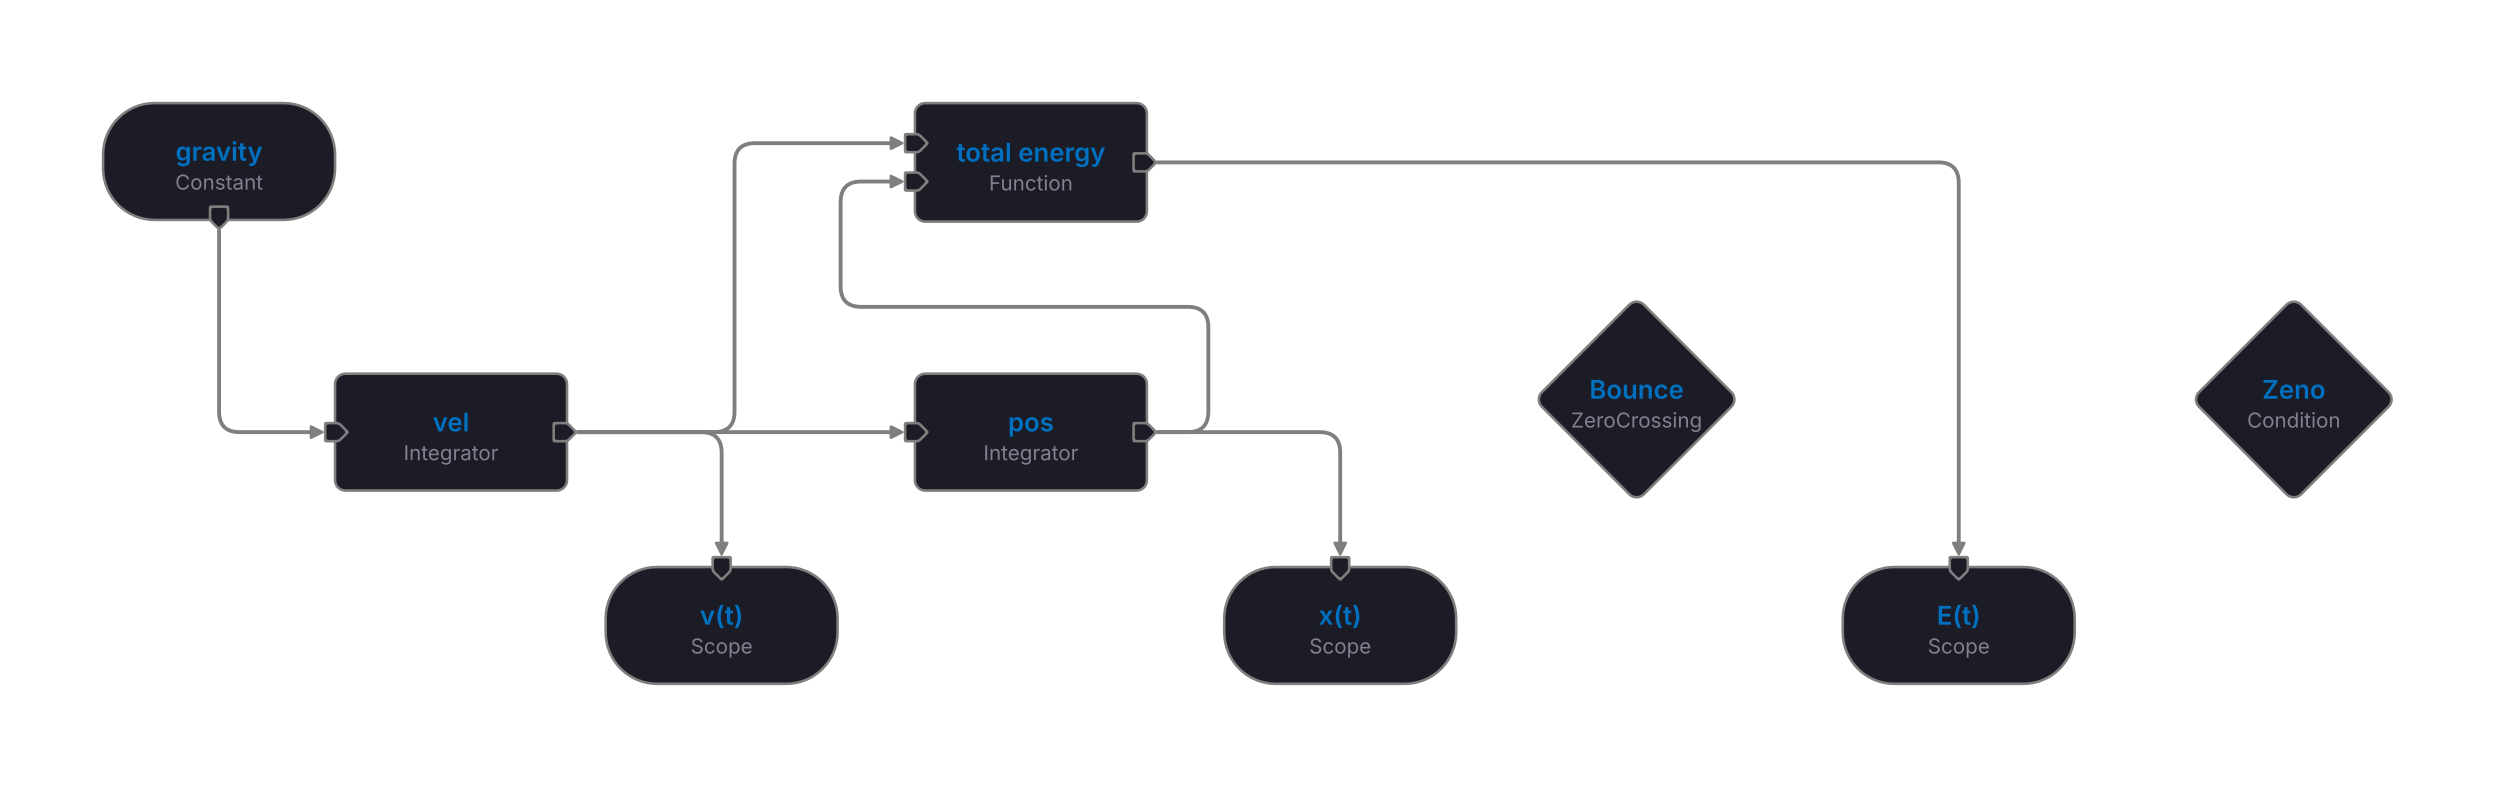
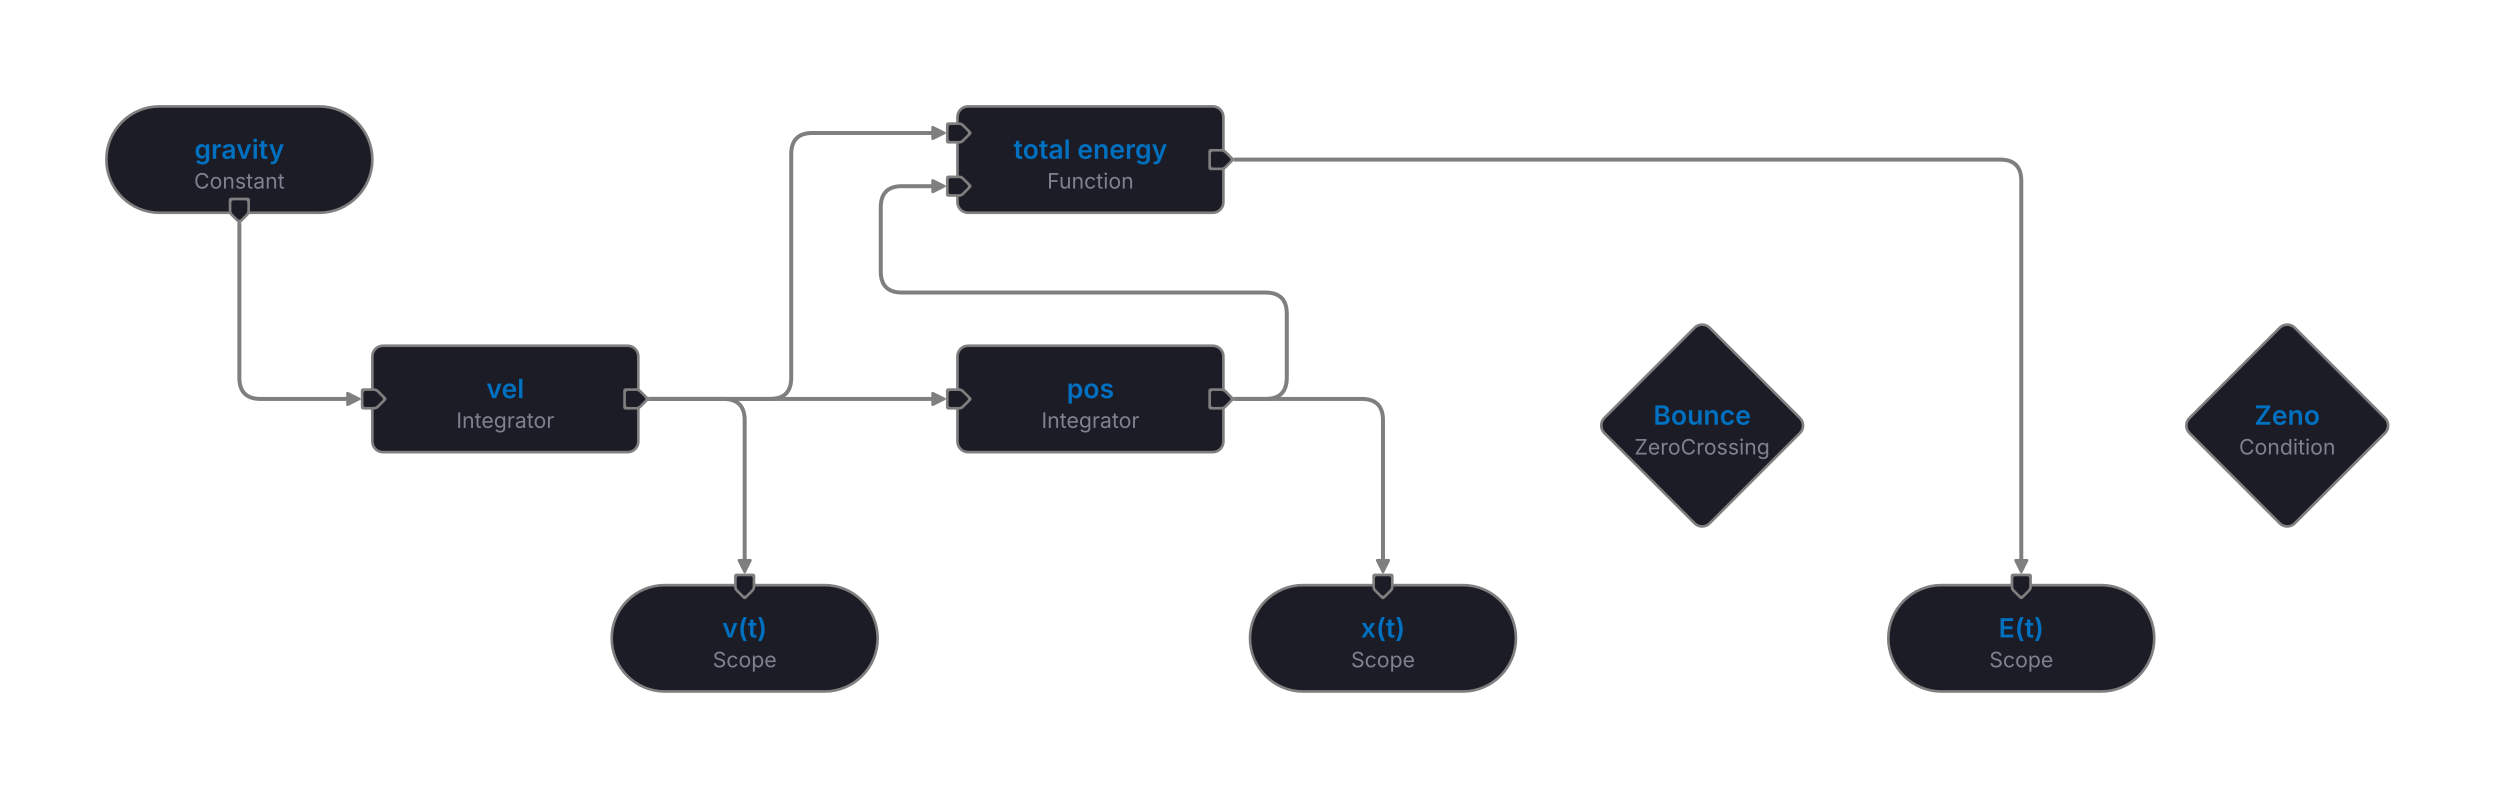
- <svg xmlns="http://www.w3.org/2000/svg" width="970" height="305.333" viewBox="350 110 970 305.333">
+ <svg xmlns="http://www.w3.org/2000/svg" width="940" height="300" viewBox="340 100 940 300">
  <g class="edges">
    <g class="edge">
-       <path d="M435 199.167L435 219.167L 435,269.667Q 435,277.667 443,277.667L451.167 277.667L471.167 277.667" fill="none" stroke="#7F7F7F" stroke-width="1.5" />
-       <g transform="translate(471.1667, 277.6667) rotate(0) translate(5, 0)">
+       <path d="M430 183.833L430 203.833L 430,242Q 430,250 438,250L451.167 250L471.167 250" fill="none" stroke="#7F7F7F" stroke-width="1.5" />
+       <g transform="translate(471.1667, 250) rotate(0) translate(5, 0)">
        <path d="M -5 -2.5 L -1 -0.5 Q 0 0 -1 0.5 L -5 2.5 Q -6 3 -6 2 L -6 -2 Q -6 -3 -5 -2.5 Z" fill="#7F7F7F" />
      </g>
    </g>
    <g class="edge">
-       <path d="M573.833 277.667L593.833 277.667L635 277.667L635 277.667L676.167 277.667L696.167 277.667" fill="none" stroke="#7F7F7F" stroke-width="1.5" />
-       <g transform="translate(696.1667, 277.6667) rotate(0) translate(5, 0)">
+       <path d="M583.834 250L603.834 250L637.5 250L637.5 250L671.167 250L691.167 250" fill="none" stroke="#7F7F7F" stroke-width="1.5" />
+       <g transform="translate(691.1666, 250) rotate(0) translate(5, 0)">
        <path d="M -5 -2.5 L -1 -0.5 Q 0 0 -1 0.5 L -5 2.5 Q -6 3 -6 2 L -6 -2 Q -6 -3 -5 -2.5 Z" fill="#7F7F7F" />
      </g>
    </g>
    <g class="edge">
-       <path d="M798.833 277.667L818.833 277.667L 862,277.667Q 870,277.667 870,285.667L870 301.167L870 321.167" fill="none" stroke="#7F7F7F" stroke-width="1.5" />
-       <g transform="translate(870, 321.1667) rotate(90) translate(5, 0)">
+       <path d="M803.834 250L823.834 250L 852,250Q 860,250 860,258L860 291.167L860 311.167" fill="none" stroke="#7F7F7F" stroke-width="1.5" />
+       <g transform="translate(860.0001, 311.1666) rotate(90) translate(5, 0)">
        <path d="M -5 -2.5 L -1 -0.5 Q 0 0 -1 0.5 L -5 2.5 Q -6 3 -6 2 L -6 -2 Q -6 -3 -5 -2.5 Z" fill="#7F7F7F" />
      </g>
    </g>
    <g class="edge">
-       <path d="M573.833 277.667L593.833 277.667L 622,277.667Q 630,277.667 630,285.667L630 301.167L630 321.167" fill="none" stroke="#7F7F7F" stroke-width="1.5" />
-       <g transform="translate(630, 321.1667) rotate(90) translate(5, 0)">
+       <path d="M583.834 250L603.834 250L 612,250Q 620,250 620,258L620 291.167L620 311.167" fill="none" stroke="#7F7F7F" stroke-width="1.5" />
+       <g transform="translate(620.0002, 311.1666) rotate(90) translate(5, 0)">
        <path d="M -5 -2.5 L -1 -0.5 Q 0 0 -1 0.5 L -5 2.5 Q -6 3 -6 2 L -6 -2 Q -6 -3 -5 -2.5 Z" fill="#7F7F7F" />
      </g>
    </g>
    <g class="edge">
-       <path d="M573.833 277.667L593.833 277.667L 627,277.667Q 635,277.667 635,269.667L 635,173.552Q 635,165.552 643,165.552L676.167 165.552L696.167 165.552" fill="none" stroke="#7F7F7F" stroke-width="1.5" />
-       <g transform="translate(696.1667, 165.5521) rotate(0) translate(5, 0)">
+       <path d="M583.834 250L603.834 250L 629.5,250Q 637.5,250 637.5,242L 637.5,158Q 637.5,150 645.5,150L671.167 150L691.167 150" fill="none" stroke="#7F7F7F" stroke-width="1.5" />
+       <g transform="translate(691.1666, 150) rotate(0) translate(5, 0)">
        <path d="M -5 -2.5 L -1 -0.5 Q 0 0 -1 0.5 L -5 2.5 Q -6 3 -6 2 L -6 -2 Q -6 -3 -5 -2.5 Z" fill="#7F7F7F" />
      </g>
    </g>
    <g class="edge">
-       <path d="M798.833 277.667L 810.833,277.667Q 818.833,277.667 818.833,269.667L 818.833,237.052Q 818.833,229.052 810.833,229.052L 684.167,229.052Q 676.167,229.052 676.167,221.052L 676.167,188.438Q 676.167,180.438 684.167,180.438L696.167 180.438" fill="none" stroke="#7F7F7F" stroke-width="1.5" />
-       <g transform="translate(696.1667, 180.4375) rotate(0) translate(5, 0)">
+       <path d="M803.834 250L 815.834,250Q 823.834,250 823.834,242L 823.834,218Q 823.834,210 815.834,210L 679.167,210Q 671.167,210 671.167,202L 671.167,178Q 671.167,170 679.167,170L691.167 170" fill="none" stroke="#7F7F7F" stroke-width="1.5" />
+       <g transform="translate(691.1666, 170.0001) rotate(0) translate(5, 0)">
        <path d="M -5 -2.5 L -1 -0.5 Q 0 0 -1 0.5 L -5 2.5 Q -6 3 -6 2 L -6 -2 Q -6 -3 -5 -2.5 Z" fill="#7F7F7F" />
      </g>
    </g>
    <g class="edge">
-       <path d="M798.833 173L818.833 173L 1102,173Q 1110,173 1110,181L1110 301.167L1110 321.167" fill="none" stroke="#7F7F7F" stroke-width="1.5" />
-       <g transform="translate(1110, 321.1667) rotate(90) translate(5, 0)">
+       <path d="M803.834 160L823.834 160L 1092,160Q 1100,160 1100,168L1100 291.167L1100 311.167" fill="none" stroke="#7F7F7F" stroke-width="1.5" />
+       <g transform="translate(1100, 311.1666) rotate(90) translate(5, 0)">
        <path d="M -5 -2.5 L -1 -0.5 Q 0 0 -1 0.5 L -5 2.5 Q -6 3 -6 2 L -6 -2 Q -6 -3 -5 -2.5 Z" fill="#7F7F7F" />
      </g>
    </g>
  </g>
  <g class="events">
    <g class="event" data-id="1455e789-9e7d-4139-8a4e-896feecff3d3">
-       <rect x="957" y="237" width="56" height="56" rx="4" fill="#1c1c26" transform="rotate(45 985 265)" />
-       <rect x="957" y="237" width="56" height="56" rx="4" fill="none" stroke="#7F7F7F" stroke-width="1" transform="rotate(45 985 265)" />
-       <text x="985" y="261" text-anchor="middle" dominant-baseline="middle" fill="#0070C0" font-size="10" font-weight="600" font-family="system-ui, -apple-system, sans-serif">Bounce</text>
-       <text x="985" y="273" text-anchor="middle" dominant-baseline="middle" fill="#808090" font-size="8" font-family="system-ui, -apple-system, sans-serif">ZeroCrossing</text>
+       <rect x="952" y="232" width="56" height="56" rx="4" fill="#1c1c26" transform="rotate(45 980 260)" />
+       <rect x="952" y="232" width="56" height="56" rx="4" fill="none" stroke="#7F7F7F" stroke-width="1" transform="rotate(45 980 260)" />
+       <text x="980" y="256" text-anchor="middle" dominant-baseline="middle" fill="#0070C0" font-size="10" font-weight="600" font-family="system-ui, -apple-system, sans-serif">Bounce</text>
+       <text x="980" y="268" text-anchor="middle" dominant-baseline="middle" fill="#808090" font-size="8" font-family="system-ui, -apple-system, sans-serif">ZeroCrossing</text>
    </g>
    <g class="event" data-id="eda13d11-f264-4861-ba54-e17c48884905">
-       <rect x="1212" y="237" width="56" height="56" rx="4" fill="#1c1c26" transform="rotate(45 1240 265)" />
-       <rect x="1212" y="237" width="56" height="56" rx="4" fill="none" stroke="#7F7F7F" stroke-width="1" transform="rotate(45 1240 265)" />
-       <text x="1240" y="261" text-anchor="middle" dominant-baseline="middle" fill="#0070C0" font-size="10" font-weight="600" font-family="system-ui, -apple-system, sans-serif">Zeno</text>
-       <text x="1240" y="273" text-anchor="middle" dominant-baseline="middle" fill="#808090" font-size="8" font-family="system-ui, -apple-system, sans-serif">Condition</text>
+       <rect x="1172" y="232" width="56" height="56" rx="4" fill="#1c1c26" transform="rotate(45 1200 260)" />
+       <rect x="1172" y="232" width="56" height="56" rx="4" fill="none" stroke="#7F7F7F" stroke-width="1" transform="rotate(45 1200 260)" />
+       <text x="1200" y="256" text-anchor="middle" dominant-baseline="middle" fill="#0070C0" font-size="10" font-weight="600" font-family="system-ui, -apple-system, sans-serif">Zeno</text>
+       <text x="1200" y="268" text-anchor="middle" dominant-baseline="middle" fill="#808090" font-size="8" font-family="system-ui, -apple-system, sans-serif">Condition</text>
    </g>
  </g>
  <g class="nodes">
    <g class="node" data-id="1642f372-0929-4a73-a786-11a5a9b2ce0b">
-       <rect x="705" y="255" width="90" height="45.333" rx="4" fill="#1c1c26" />
-       <rect x="705" y="255" width="90" height="45.333" rx="4" fill="none" stroke="#7F7F7F" stroke-width="1" />
-       <text x="750" y="273.667" text-anchor="middle" dominant-baseline="middle" fill="#0070C0" font-size="10" font-weight="600" font-family="system-ui, -apple-system, sans-serif">pos</text>
-       <text x="750" y="285.667" text-anchor="middle" dominant-baseline="middle" fill="#808090" font-size="8" font-family="system-ui, -apple-system, sans-serif">Integrator</text>
-       <g transform="translate(700.67, 273.67)">
+       <rect x="700" y="230" width="100" height="40" rx="4" fill="#1c1c26" />
+       <rect x="700" y="230" width="100" height="40" rx="4" fill="none" stroke="#7F7F7F" stroke-width="1" />
+       <text x="750" y="246" text-anchor="middle" dominant-baseline="middle" fill="#0070C0" font-size="10" font-weight="600" font-family="system-ui, -apple-system, sans-serif">pos</text>
+       <text x="750" y="258" text-anchor="middle" dominant-baseline="middle" fill="#808090" font-size="8" font-family="system-ui, -apple-system, sans-serif">Integrator</text>
+       <g transform="translate(695.67, 246.00)">
        <path d="M 1.00 0.00 L 5.00 0.00 Q 6.00 0.00 6.71 0.71 L 9.29 3.29 Q 10.00 4.00 9.29 4.71 L 6.71 7.29 Q 6.00 8.00 5.00 8.00 L 1.00 8.00 Q 0.00 8.00 0.00 7.00 L 0.00 1.00 Q 0.00 0.00 1.00 0.00 Z" fill="#7F7F7F" />
        <path d="M 0.80 0.00 L 3.79 0.00 Q 4.59 0.00 5.15 0.57 L 7.02 2.43 Q 7.59 3.00 7.02 3.57 L 5.15 5.43 Q 4.59 6.00 3.79 6.00 L 0.80 6.00 Q 0.00 6.00 0.00 5.20 L 0.00 0.80 Q 0.00 0.00 0.80 0.00 Z" fill="#1c1c26" transform="translate(1, 1)" />
      </g>
-       <g transform="translate(789.33, 273.67)">
+       <g transform="translate(794.33, 246.00)">
        <path d="M 1.00 0.00 L 5.00 0.00 Q 6.00 0.00 6.71 0.71 L 9.29 3.29 Q 10.00 4.00 9.29 4.71 L 6.71 7.29 Q 6.00 8.00 5.00 8.00 L 1.00 8.00 Q 0.00 8.00 0.00 7.00 L 0.00 1.00 Q 0.00 0.00 1.00 0.00 Z" fill="#7F7F7F" />
        <path d="M 0.80 0.00 L 3.79 0.00 Q 4.59 0.00 5.15 0.57 L 7.02 2.43 Q 7.59 3.00 7.02 3.57 L 5.15 5.43 Q 4.59 6.00 3.79 6.00 L 0.80 6.00 Q 0.00 6.00 0.00 5.20 L 0.00 0.80 Q 0.00 0.00 0.80 0.00 Z" fill="#1c1c26" transform="translate(1, 1)" />
      </g>
    </g>
    <g class="node" data-id="d6b8ebf1-173b-4f71-a160-d86545a80cb9">
-       <rect x="480" y="255" width="90" height="45.333" rx="4" fill="#1c1c26" />
-       <rect x="480" y="255" width="90" height="45.333" rx="4" fill="none" stroke="#7F7F7F" stroke-width="1" />
-       <text x="525" y="273.667" text-anchor="middle" dominant-baseline="middle" fill="#0070C0" font-size="10" font-weight="600" font-family="system-ui, -apple-system, sans-serif">vel</text>
-       <text x="525" y="285.667" text-anchor="middle" dominant-baseline="middle" fill="#808090" font-size="8" font-family="system-ui, -apple-system, sans-serif">Integrator</text>
-       <g transform="translate(475.67, 273.67)">
+       <rect x="480" y="230" width="100" height="40" rx="4" fill="#1c1c26" />
+       <rect x="480" y="230" width="100" height="40" rx="4" fill="none" stroke="#7F7F7F" stroke-width="1" />
+       <text x="530" y="246" text-anchor="middle" dominant-baseline="middle" fill="#0070C0" font-size="10" font-weight="600" font-family="system-ui, -apple-system, sans-serif">vel</text>
+       <text x="530" y="258" text-anchor="middle" dominant-baseline="middle" fill="#808090" font-size="8" font-family="system-ui, -apple-system, sans-serif">Integrator</text>
+       <g transform="translate(475.67, 246.00)">
        <path d="M 1.00 0.00 L 5.00 0.00 Q 6.00 0.00 6.71 0.71 L 9.29 3.29 Q 10.00 4.00 9.29 4.71 L 6.71 7.29 Q 6.00 8.00 5.00 8.00 L 1.00 8.00 Q 0.00 8.00 0.00 7.00 L 0.00 1.00 Q 0.00 0.00 1.00 0.00 Z" fill="#7F7F7F" />
        <path d="M 0.80 0.00 L 3.79 0.00 Q 4.59 0.00 5.15 0.57 L 7.02 2.43 Q 7.59 3.00 7.02 3.57 L 5.15 5.43 Q 4.59 6.00 3.79 6.00 L 0.80 6.00 Q 0.00 6.00 0.00 5.20 L 0.00 0.80 Q 0.00 0.00 0.80 0.00 Z" fill="#1c1c26" transform="translate(1, 1)" />
      </g>
-       <g transform="translate(564.33, 273.67)">
+       <g transform="translate(574.33, 246.00)">
        <path d="M 1.00 0.00 L 5.00 0.00 Q 6.00 0.00 6.71 0.71 L 9.29 3.29 Q 10.00 4.00 9.29 4.71 L 6.71 7.29 Q 6.00 8.00 5.00 8.00 L 1.00 8.00 Q 0.00 8.00 0.00 7.00 L 0.00 1.00 Q 0.00 0.00 1.00 0.00 Z" fill="#7F7F7F" />
        <path d="M 0.80 0.00 L 3.79 0.00 Q 4.59 0.00 5.15 0.57 L 7.02 2.43 Q 7.59 3.00 7.02 3.57 L 5.15 5.43 Q 4.59 6.00 3.79 6.00 L 0.80 6.00 Q 0.00 6.00 0.00 5.20 L 0.00 0.80 Q 0.00 0.00 0.80 0.00 Z" fill="#1c1c26" transform="translate(1, 1)" />
      </g>
    </g>
    <g class="node" data-id="c76c21f3-21cd-453e-9437-8e8af946d1c7">
-       <rect x="825" y="330" width="90" height="45.333" rx="20" fill="#1c1c26" />
-       <rect x="825" y="330" width="90" height="45.333" rx="20" fill="none" stroke="#7F7F7F" stroke-width="1" />
-       <text x="870" y="348.667" text-anchor="middle" dominant-baseline="middle" fill="#0070C0" font-size="10" font-weight="600" font-family="system-ui, -apple-system, sans-serif">x(t)</text>
-       <text x="870" y="360.667" text-anchor="middle" dominant-baseline="middle" fill="#808090" font-size="8" font-family="system-ui, -apple-system, sans-serif">Scope</text>
-       <g transform="translate(866.00, 325.67)">
+       <rect x="810" y="320" width="100" height="40" rx="20" fill="#1c1c26" />
+       <rect x="810" y="320" width="100" height="40" rx="20" fill="none" stroke="#7F7F7F" stroke-width="1" />
+       <text x="860" y="336" text-anchor="middle" dominant-baseline="middle" fill="#0070C0" font-size="10" font-weight="600" font-family="system-ui, -apple-system, sans-serif">x(t)</text>
+       <text x="860" y="348" text-anchor="middle" dominant-baseline="middle" fill="#808090" font-size="8" font-family="system-ui, -apple-system, sans-serif">Scope</text>
+       <g transform="translate(856.00, 315.67)">
        <path d="M 1.00 0.00 L 7.00 0.00 Q 8.00 0.00 8.00 1.00 L 8.00 5.00 Q 8.00 6.00 7.29 6.71 L 4.71 9.29 Q 4.00 10.00 3.29 9.29 L 0.71 6.71 Q 0.00 6.00 0.00 5.00 L 0.00 1.00 Q 0.00 0.00 1.00 0.00 Z" fill="#7F7F7F" />
        <path d="M 0.80 0.00 L 5.20 0.00 Q 6.00 0.00 6.00 0.80 L 6.00 3.79 Q 6.00 4.59 5.43 5.15 L 3.57 7.02 Q 3.00 7.59 2.43 7.02 L 0.57 5.15 Q 0.00 4.59 0.00 3.79 L 0.00 0.80 Q 0.00 0.00 0.80 0.00 Z" fill="#1c1c26" transform="translate(1, 1)" />
      </g>
    </g>
    <g class="node" data-id="49a2f6d3-5327-485a-8f1b-b98a3d425a57">
-       <rect x="390" y="150" width="90" height="45.333" rx="20" fill="#1c1c26" />
-       <rect x="390" y="150" width="90" height="45.333" rx="20" fill="none" stroke="#7F7F7F" stroke-width="1" />
-       <text x="435" y="168.667" text-anchor="middle" dominant-baseline="middle" fill="#0070C0" font-size="10" font-weight="600" font-family="system-ui, -apple-system, sans-serif">gravity</text>
-       <text x="435" y="180.667" text-anchor="middle" dominant-baseline="middle" fill="#808090" font-size="8" font-family="system-ui, -apple-system, sans-serif">Constant</text>
-       <g transform="translate(431.00, 189.67)">
+       <rect x="380" y="140" width="100" height="40" rx="20" fill="#1c1c26" />
+       <rect x="380" y="140" width="100" height="40" rx="20" fill="none" stroke="#7F7F7F" stroke-width="1" />
+       <text x="430" y="156" text-anchor="middle" dominant-baseline="middle" fill="#0070C0" font-size="10" font-weight="600" font-family="system-ui, -apple-system, sans-serif">gravity</text>
+       <text x="430" y="168" text-anchor="middle" dominant-baseline="middle" fill="#808090" font-size="8" font-family="system-ui, -apple-system, sans-serif">Constant</text>
+       <g transform="translate(426.00, 174.33)">
        <path d="M 1.00 0.00 L 7.00 0.00 Q 8.00 0.00 8.00 1.00 L 8.00 5.00 Q 8.00 6.00 7.29 6.71 L 4.71 9.29 Q 4.00 10.00 3.29 9.29 L 0.71 6.71 Q 0.00 6.00 0.00 5.00 L 0.00 1.00 Q 0.00 0.00 1.00 0.00 Z" fill="#7F7F7F" />
        <path d="M 0.80 0.00 L 5.20 0.00 Q 6.00 0.00 6.00 0.80 L 6.00 3.79 Q 6.00 4.59 5.43 5.15 L 3.57 7.02 Q 3.00 7.59 2.43 7.02 L 0.57 5.15 Q 0.00 4.59 0.00 3.79 L 0.00 0.80 Q 0.00 0.00 0.80 0.00 Z" fill="#1c1c26" transform="translate(1, 1)" />
      </g>
    </g>
    <g class="node" data-id="d73713d6-eb61-442e-a69b-c4d168180ef4">
-       <rect x="585" y="330" width="90" height="45.333" rx="20" fill="#1c1c26" />
-       <rect x="585" y="330" width="90" height="45.333" rx="20" fill="none" stroke="#7F7F7F" stroke-width="1" />
-       <text x="630" y="348.667" text-anchor="middle" dominant-baseline="middle" fill="#0070C0" font-size="10" font-weight="600" font-family="system-ui, -apple-system, sans-serif">v(t)</text>
-       <text x="630" y="360.667" text-anchor="middle" dominant-baseline="middle" fill="#808090" font-size="8" font-family="system-ui, -apple-system, sans-serif">Scope</text>
-       <g transform="translate(626.00, 325.67)">
+       <rect x="570" y="320" width="100" height="40" rx="20" fill="#1c1c26" />
+       <rect x="570" y="320" width="100" height="40" rx="20" fill="none" stroke="#7F7F7F" stroke-width="1" />
+       <text x="620" y="336" text-anchor="middle" dominant-baseline="middle" fill="#0070C0" font-size="10" font-weight="600" font-family="system-ui, -apple-system, sans-serif">v(t)</text>
+       <text x="620" y="348" text-anchor="middle" dominant-baseline="middle" fill="#808090" font-size="8" font-family="system-ui, -apple-system, sans-serif">Scope</text>
+       <g transform="translate(616.00, 315.67)">
        <path d="M 1.00 0.00 L 7.00 0.00 Q 8.00 0.00 8.00 1.00 L 8.00 5.00 Q 8.00 6.00 7.29 6.71 L 4.71 9.29 Q 4.00 10.00 3.29 9.29 L 0.71 6.71 Q 0.00 6.00 0.00 5.00 L 0.00 1.00 Q 0.00 0.00 1.00 0.00 Z" fill="#7F7F7F" />
        <path d="M 0.80 0.00 L 5.20 0.00 Q 6.00 0.00 6.00 0.80 L 6.00 3.79 Q 6.00 4.59 5.43 5.15 L 3.57 7.02 Q 3.00 7.59 2.43 7.02 L 0.57 5.15 Q 0.00 4.59 0.00 3.79 L 0.00 0.80 Q 0.00 0.00 0.80 0.00 Z" fill="#1c1c26" transform="translate(1, 1)" />
      </g>
    </g>
    <g class="node" data-id="db488fa8-9004-40f7-a724-bc9846dd2f85">
-       <rect x="705" y="150" width="90" height="46" rx="4" fill="#1c1c26" />
-       <rect x="705" y="150" width="90" height="46" rx="4" fill="none" stroke="#7F7F7F" stroke-width="1" />
-       <text x="750" y="169" text-anchor="middle" dominant-baseline="middle" fill="#0070C0" font-size="10" font-weight="600" font-family="system-ui, -apple-system, sans-serif">total energy</text>
-       <text x="750" y="181" text-anchor="middle" dominant-baseline="middle" fill="#808090" font-size="8" font-family="system-ui, -apple-system, sans-serif">Function</text>
-       <g transform="translate(700.67, 161.55)">
+       <rect x="700" y="140" width="100" height="40" rx="4" fill="#1c1c26" />
+       <rect x="700" y="140" width="100" height="40" rx="4" fill="none" stroke="#7F7F7F" stroke-width="1" />
+       <text x="750" y="156" text-anchor="middle" dominant-baseline="middle" fill="#0070C0" font-size="10" font-weight="600" font-family="system-ui, -apple-system, sans-serif">total energy</text>
+       <text x="750" y="168" text-anchor="middle" dominant-baseline="middle" fill="#808090" font-size="8" font-family="system-ui, -apple-system, sans-serif">Function</text>
+       <g transform="translate(695.67, 146.00)">
        <path d="M 1.00 0.00 L 5.00 0.00 Q 6.00 0.00 6.71 0.71 L 9.29 3.29 Q 10.00 4.00 9.29 4.71 L 6.71 7.29 Q 6.00 8.00 5.00 8.00 L 1.00 8.00 Q 0.00 8.00 0.00 7.00 L 0.00 1.00 Q 0.00 0.00 1.00 0.00 Z" fill="#7F7F7F" />
        <path d="M 0.80 0.00 L 3.79 0.00 Q 4.59 0.00 5.15 0.57 L 7.02 2.43 Q 7.59 3.00 7.02 3.57 L 5.15 5.43 Q 4.59 6.00 3.79 6.00 L 0.80 6.00 Q 0.00 6.00 0.00 5.20 L 0.00 0.80 Q 0.00 0.00 0.80 0.00 Z" fill="#1c1c26" transform="translate(1, 1)" />
      </g>
-       <g transform="translate(700.67, 176.44)">
+       <g transform="translate(695.67, 166.00)">
        <path d="M 1.00 0.00 L 5.00 0.00 Q 6.00 0.00 6.71 0.71 L 9.29 3.29 Q 10.00 4.00 9.29 4.71 L 6.71 7.29 Q 6.00 8.00 5.00 8.00 L 1.00 8.00 Q 0.00 8.00 0.00 7.00 L 0.00 1.00 Q 0.00 0.00 1.00 0.00 Z" fill="#7F7F7F" />
        <path d="M 0.80 0.00 L 3.79 0.00 Q 4.59 0.00 5.15 0.57 L 7.02 2.43 Q 7.59 3.00 7.02 3.57 L 5.15 5.43 Q 4.59 6.00 3.79 6.00 L 0.80 6.00 Q 0.00 6.00 0.00 5.20 L 0.00 0.80 Q 0.00 0.00 0.80 0.00 Z" fill="#1c1c26" transform="translate(1, 1)" />
      </g>
-       <g transform="translate(789.33, 169.00)">
+       <g transform="translate(794.33, 156.00)">
        <path d="M 1.00 0.00 L 5.00 0.00 Q 6.00 0.00 6.71 0.71 L 9.29 3.29 Q 10.00 4.00 9.29 4.71 L 6.71 7.29 Q 6.00 8.00 5.00 8.00 L 1.00 8.00 Q 0.00 8.00 0.00 7.00 L 0.00 1.00 Q 0.00 0.00 1.00 0.00 Z" fill="#7F7F7F" />
        <path d="M 0.80 0.00 L 3.79 0.00 Q 4.59 0.00 5.15 0.57 L 7.02 2.43 Q 7.59 3.00 7.02 3.57 L 5.15 5.43 Q 4.59 6.00 3.79 6.00 L 0.80 6.00 Q 0.00 6.00 0.00 5.20 L 0.00 0.80 Q 0.00 0.00 0.80 0.00 Z" fill="#1c1c26" transform="translate(1, 1)" />
      </g>
    </g>
    <g class="node" data-id="78f720fe-8774-42c3-be6b-5a4ef30e00df">
-       <rect x="1065" y="330" width="90" height="45.333" rx="20" fill="#1c1c26" />
-       <rect x="1065" y="330" width="90" height="45.333" rx="20" fill="none" stroke="#7F7F7F" stroke-width="1" />
-       <text x="1110" y="348.667" text-anchor="middle" dominant-baseline="middle" fill="#0070C0" font-size="10" font-weight="600" font-family="system-ui, -apple-system, sans-serif">E(t)</text>
-       <text x="1110" y="360.667" text-anchor="middle" dominant-baseline="middle" fill="#808090" font-size="8" font-family="system-ui, -apple-system, sans-serif">Scope</text>
-       <g transform="translate(1106.00, 325.67)">
+       <rect x="1050" y="320" width="100" height="40" rx="20" fill="#1c1c26" />
+       <rect x="1050" y="320" width="100" height="40" rx="20" fill="none" stroke="#7F7F7F" stroke-width="1" />
+       <text x="1100" y="336" text-anchor="middle" dominant-baseline="middle" fill="#0070C0" font-size="10" font-weight="600" font-family="system-ui, -apple-system, sans-serif">E(t)</text>
+       <text x="1100" y="348" text-anchor="middle" dominant-baseline="middle" fill="#808090" font-size="8" font-family="system-ui, -apple-system, sans-serif">Scope</text>
+       <g transform="translate(1096.00, 315.67)">
        <path d="M 1.00 0.00 L 7.00 0.00 Q 8.00 0.00 8.00 1.00 L 8.00 5.00 Q 8.00 6.00 7.29 6.71 L 4.71 9.29 Q 4.00 10.00 3.29 9.29 L 0.71 6.71 Q 0.00 6.00 0.00 5.00 L 0.00 1.00 Q 0.00 0.00 1.00 0.00 Z" fill="#7F7F7F" />
        <path d="M 0.80 0.00 L 5.20 0.00 Q 6.00 0.00 6.00 0.80 L 6.00 3.79 Q 6.00 4.59 5.43 5.15 L 3.57 7.02 Q 3.00 7.59 2.43 7.02 L 0.57 5.15 Q 0.00 4.59 0.00 3.79 L 0.00 0.80 Q 0.00 0.00 0.80 0.00 Z" fill="#1c1c26" transform="translate(1, 1)" />
      </g>
    </g>
  </g>
</svg>
